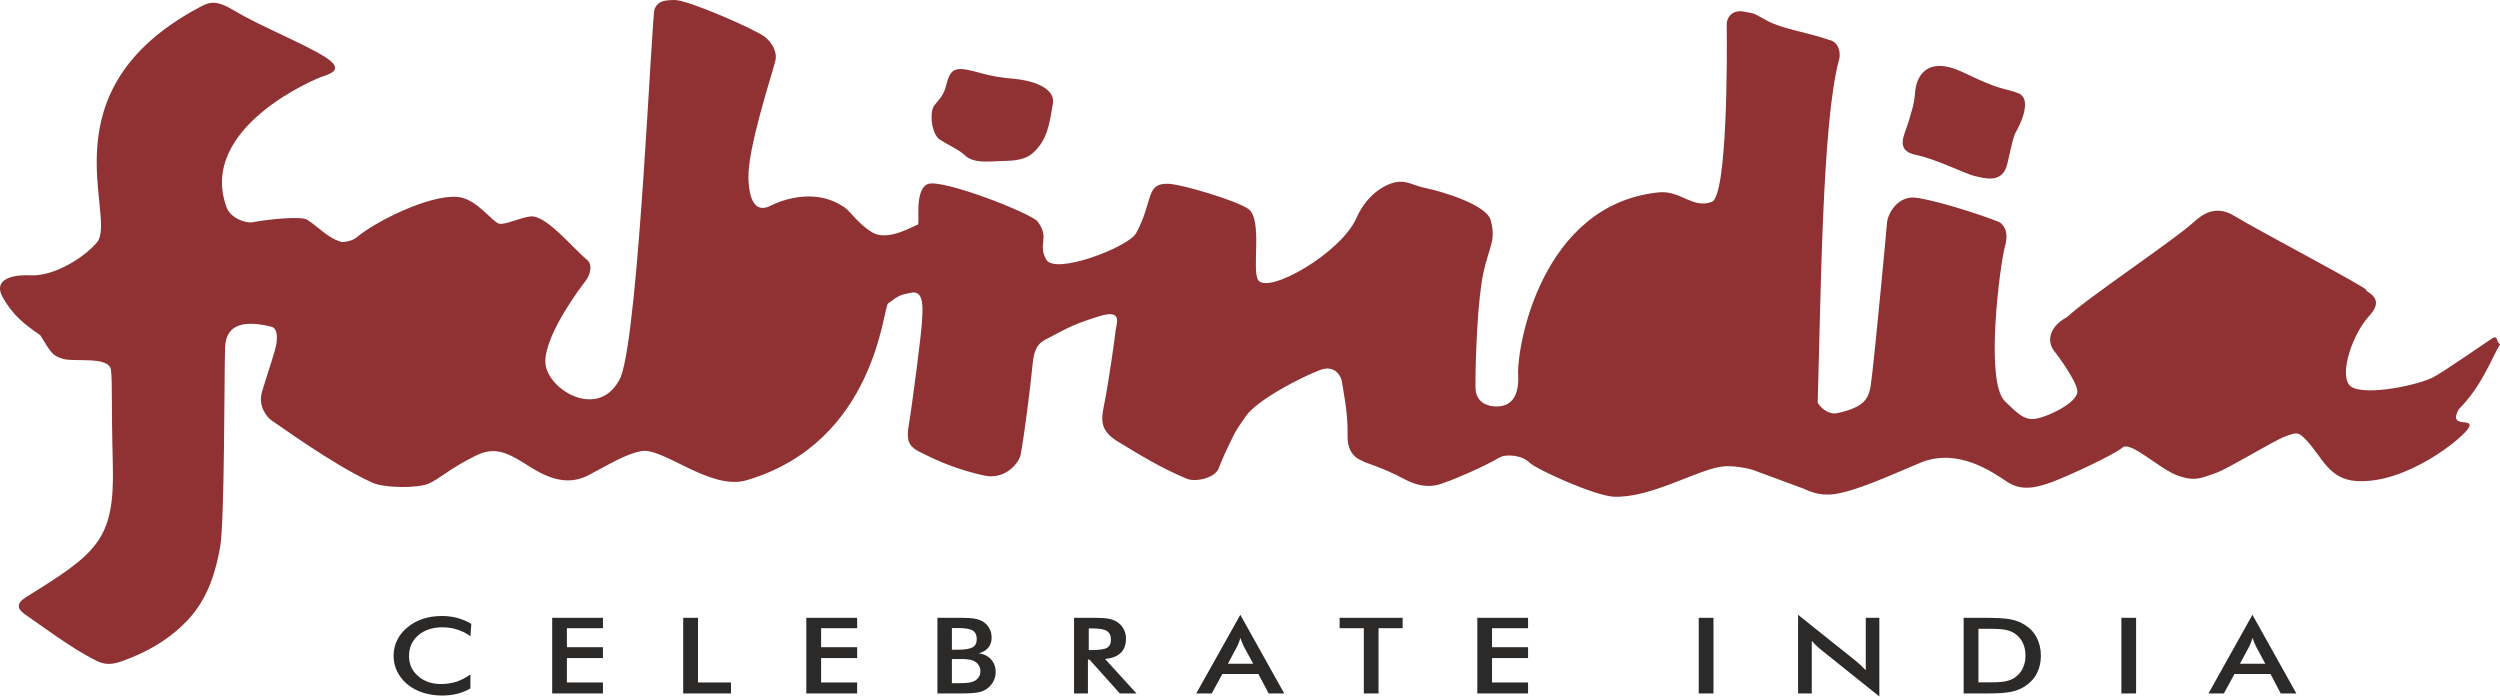
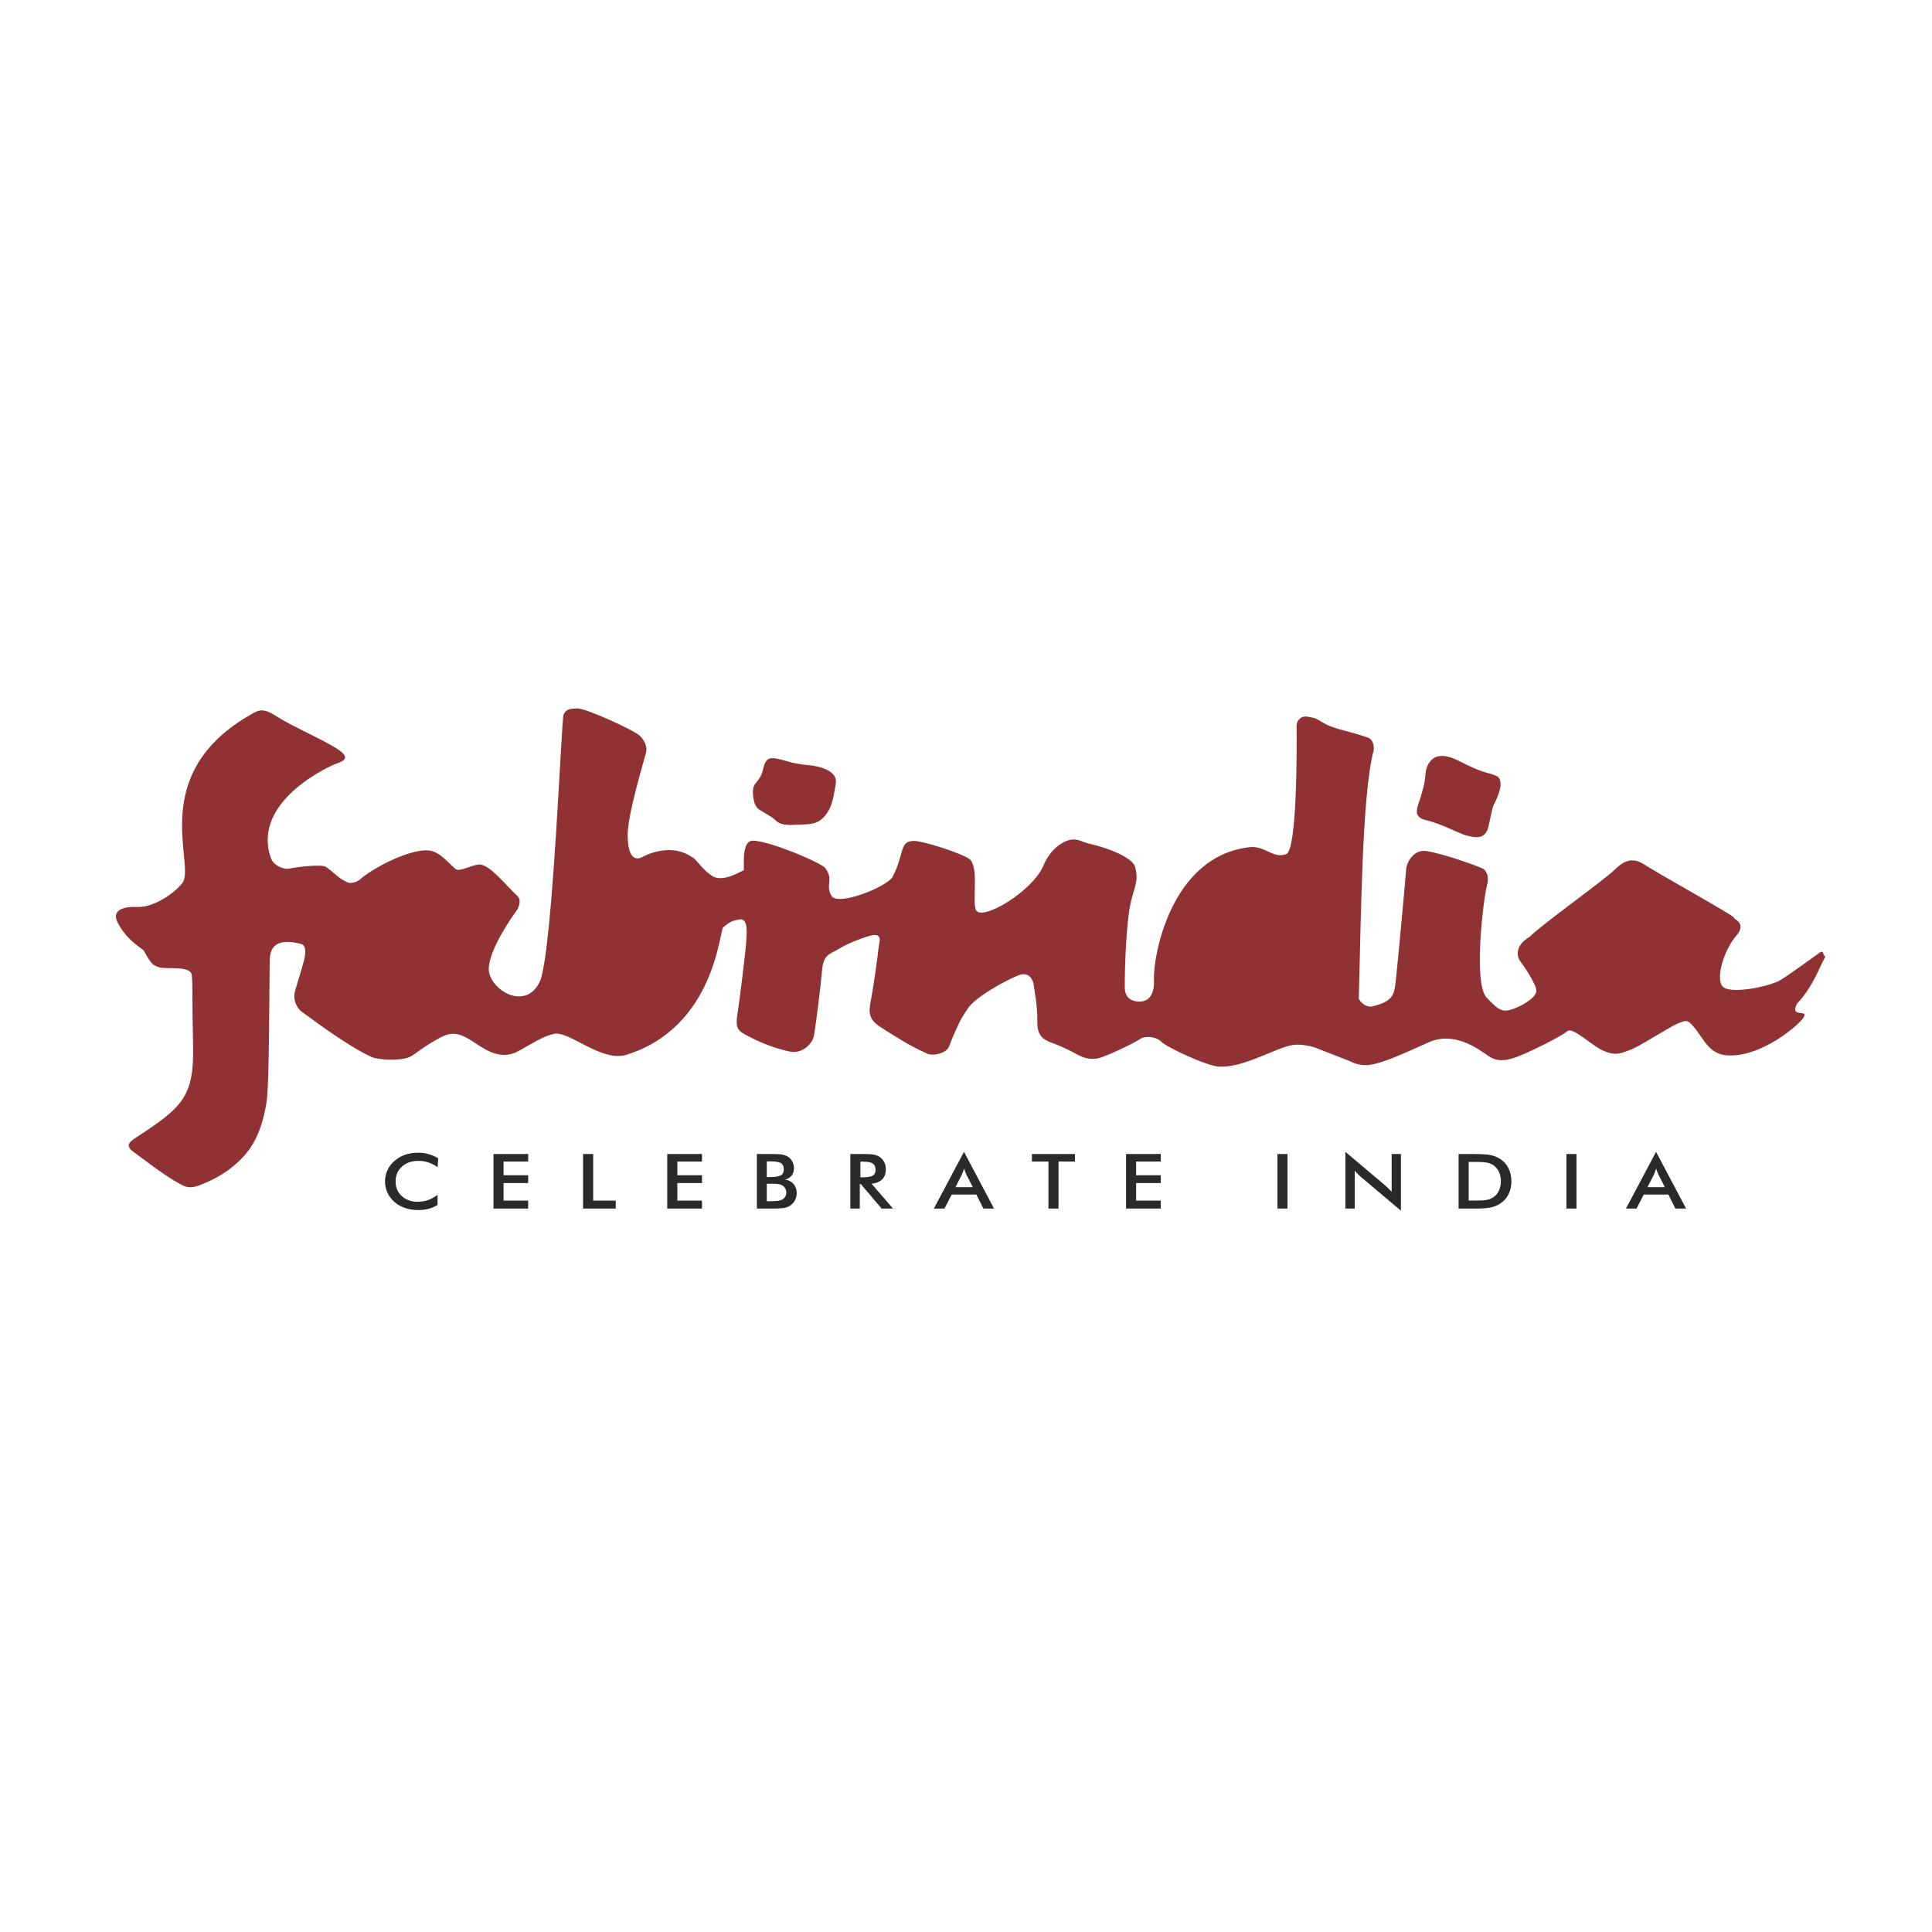
- <svg xmlns="http://www.w3.org/2000/svg" width="140" height="39" viewBox="0 0 140 39" fill="none">
-   <path fill-rule="evenodd" clip-rule="evenodd" d="M107.261 5.016C107.33 4.501 107.747 3.003 109.964 4.064C112.176 5.128 112.085 4.874 112.996 5.209C113.907 5.545 113.023 7.162 112.884 7.405C112.745 7.657 112.684 7.985 112.411 9.168C112.146 10.348 111.061 9.957 110.571 9.856C110.076 9.744 108.489 8.927 107.287 8.673C106.085 8.426 106.662 7.545 106.883 6.809C107.244 5.643 107.205 5.525 107.261 5.016ZM52.982 4.79C53.254 3.708 53.527 3.705 55.045 4.125C55.419 4.23 56.009 4.352 56.82 4.416C57.628 4.488 59.133 4.85 58.959 5.816C58.773 6.887 58.668 7.873 57.797 8.605C57.311 9.012 56.572 9.009 55.944 9.022C55.427 9.032 54.521 9.171 54.03 8.694C53.701 8.378 53.081 8.111 52.625 7.816C52.17 7.517 52.022 6.26 52.334 5.884C52.582 5.579 52.868 5.311 52.982 4.79ZM1.689 15.418C3.099 15.492 4.804 14.334 5.437 13.564C6.593 12.147 2.397 5.07 11.178 0.404C11.721 0.119 12.068 -0.044 13.148 0.61C14.489 1.424 16.906 2.393 18.129 3.145C19.139 3.761 18.809 4.054 18.076 4.278C17.739 4.376 11.039 7.151 12.693 11.622C12.905 12.198 13.756 12.547 14.237 12.432C14.714 12.327 16.81 12.073 17.196 12.3C17.86 12.727 18.384 13.36 19.153 13.557C19.153 13.557 19.674 13.547 19.981 13.286C20.97 12.439 24.038 10.88 25.639 11.029C26.698 11.124 27.592 12.469 27.965 12.53C28.334 12.588 29.109 12.191 29.709 12.12C30.567 12.021 32.064 13.879 32.88 14.557C33.253 14.873 32.984 15.506 32.758 15.777C32.536 16.058 30.593 18.628 30.537 20.19C30.476 21.759 33.605 23.691 34.777 21.081C35.795 18.227 36.486 0.898 36.659 0.495C36.862 0.041 37.215 0.014 37.77 0C38.521 -0.017 42.39 1.688 42.846 2.074C43.332 2.482 43.535 3.01 43.414 3.436C43.18 4.328 41.87 8.317 41.913 9.958C41.944 11.225 42.308 11.896 43.08 11.557C43.08 11.557 45.254 10.334 47.136 11.516C47.6 11.74 47.914 12.428 48.824 13.001C49.726 13.574 51.25 12.588 51.392 12.588C51.537 12.588 51.171 10.649 51.948 10.31C52.721 9.978 57.762 11.944 58.113 12.412C58.813 13.347 58.083 13.666 58.595 14.544C59.106 15.408 63.193 13.835 63.623 13.059C64.6 11.246 64.14 10.277 65.385 10.29C66.106 10.293 69.233 11.226 69.905 11.7C70.73 12.279 70.075 15.157 70.465 15.696C71.034 16.485 75.094 14.178 75.963 12.202C76.621 10.717 77.815 10.189 78.384 10.178C78.95 10.172 79.108 10.385 79.915 10.551C80.734 10.717 83.229 11.462 83.472 12.313C83.794 13.466 83.408 13.751 83.078 15.238C82.743 16.726 82.614 20.214 82.627 21.698C82.635 22.322 83.012 22.752 83.815 22.762C84.951 22.769 85.051 21.644 85.017 21.058C84.921 19.414 86.319 11.443 92.892 10.771C94.115 10.65 94.796 11.713 95.863 11.303C96.736 10.968 96.722 3.092 96.696 1.342C96.692 0.996 97.009 0.512 97.677 0.654C98.306 0.793 98.02 0.637 98.926 1.142C99.837 1.641 101.074 1.769 102.414 2.23C102.983 2.338 103.083 2.966 102.996 3.311C102.033 6.758 101.973 16.669 101.789 22.545C102.045 22.996 102.545 23.213 102.867 23.142C104.857 22.708 104.693 22.047 104.87 20.688C104.975 19.888 105.648 12.88 105.673 12.459C105.699 12.049 106.229 10.906 107.352 11.079C108.918 11.317 111.955 12.387 112.033 12.483C112.115 12.578 112.545 12.873 112.276 13.804C112.012 14.743 111.135 21.353 112.272 22.468C113.039 23.217 113.353 23.492 113.882 23.464C114.489 23.429 116.367 22.586 116.333 21.902C116.307 21.355 115.192 19.841 115.04 19.665C114.719 19.282 114.554 18.414 115.773 17.743C116.797 16.753 121.708 13.472 122.78 12.496C123.119 12.218 123.921 11.351 125.127 12.093C126.338 12.846 132.676 16.167 132.52 16.248C132.364 16.32 133.666 16.624 132.69 17.675C131.757 18.681 131.028 20.824 131.54 21.536C132.051 22.247 135.183 21.64 136.204 21.156C136.828 20.851 139.545 18.936 139.631 18.909C139.896 18.827 139.743 19.058 140 19.285C139.536 20.038 138.985 21.634 137.688 22.918C137.076 24.033 138.521 23.375 138.268 23.918C138.017 24.467 134.776 27.125 131.952 26.937C130.425 26.836 130.052 25.616 129.18 24.677C128.72 24.182 128.637 24.189 127.956 24.447C127.275 24.705 124.719 26.286 124.043 26.503C123.361 26.72 122.976 27.006 121.943 26.629C120.914 26.253 119.33 24.687 118.866 25.06C118.303 25.512 115.92 26.606 114.988 26.965C114.05 27.321 113.205 27.517 112.402 26.982C111.5 26.378 109.664 25.118 107.647 25.87C105.669 26.7 103.972 27.48 102.753 27.666C101.794 27.809 101.147 27.416 101.017 27.371L98.176 26.321C98.029 26.264 97.052 26.026 96.363 26.134C94.888 26.386 92.41 27.891 90.379 27.816C89.324 27.772 86.023 26.287 85.633 25.89C85.247 25.498 84.345 25.399 83.954 25.63C83.069 26.155 81.355 26.877 81.052 26.966C80.748 27.063 79.971 27.534 78.665 26.84C77.368 26.148 76.37 25.894 76.339 25.836C76.309 25.775 75.428 25.654 75.463 24.355C75.499 23.057 75.177 21.674 75.152 21.403C75.13 21.135 74.795 20.386 73.919 20.722C72.868 21.121 70.396 22.39 69.758 23.318C69.12 24.243 69.246 24.05 68.817 24.922C68.396 25.795 68.357 25.978 68.227 26.27C68.009 26.758 66.961 27.026 66.439 26.803C64.895 26.148 63.74 25.416 62.617 24.738C61.618 24.135 61.649 23.562 61.823 22.705C62.083 21.441 62.422 18.98 62.469 18.543C62.525 18.105 62.895 17.289 61.545 17.712C60.204 18.129 59.779 18.366 58.959 18.8C58.352 19.122 57.926 19.199 57.823 20.42C57.714 21.637 57.337 24.518 57.159 25.453C57.077 25.907 56.295 26.897 55.115 26.629C54.025 26.392 52.985 26.032 52.026 25.562C51.089 25.105 50.686 25.016 50.894 23.792C51.098 22.569 51.593 18.702 51.627 18.068C51.662 17.435 51.801 16.245 51.046 16.387C50.425 16.505 50.329 16.544 49.731 16.997C49.441 17.214 49.054 24.758 41.809 26.894C39.788 27.491 37.136 25.037 35.912 25.263C35.028 25.43 34.165 25.978 32.957 26.609C31.288 27.484 29.817 26.168 28.914 25.674C28.026 25.182 27.422 25.125 26.602 25.538C25.127 26.273 24.628 26.809 24.012 27.08C23.374 27.358 21.478 27.334 20.832 27.02C18.615 26.013 15.504 23.722 15.222 23.552C14.94 23.379 14.441 22.728 14.671 21.945C14.988 20.858 15.456 19.577 15.491 19.163C15.539 18.702 15.474 18.366 15.196 18.295C12.944 17.736 12.627 18.719 12.602 19.512C12.557 20.956 12.58 29.177 12.332 30.605C12.115 31.849 11.699 33.472 10.511 34.726C9.322 35.984 7.959 36.614 6.871 37.014C6.011 37.332 5.647 37.129 5.205 36.902C4.046 36.319 2.254 34.998 1.391 34.398C0.995 34.12 0.861 33.815 1.464 33.435C5.421 30.981 6.419 30.245 6.319 26.09C6.223 22.186 6.302 21.526 6.215 20.722C6.12 19.919 4.133 20.292 3.525 20.095C2.939 19.913 2.883 19.796 2.254 18.77C1.313 18.13 0.71 17.618 0.171 16.685C-0.501 15.513 0.974 15.377 1.689 15.418Z" fill="#903233" />
-   <path d="M26.346 35.628C26.131 35.468 25.879 35.342 25.604 35.255C25.344 35.171 25.065 35.128 24.783 35.129C24.228 35.129 23.777 35.275 23.426 35.574C23.078 35.872 22.905 36.259 22.905 36.733C22.905 37.187 23.07 37.563 23.413 37.861C23.752 38.159 24.18 38.305 24.697 38.305C24.993 38.305 25.286 38.262 25.561 38.176C25.83 38.085 26.09 37.949 26.342 37.77V38.553C26.121 38.681 25.877 38.782 25.616 38.851C25.339 38.917 25.051 38.951 24.761 38.95C24.392 38.951 24.025 38.897 23.682 38.79C23.352 38.682 23.055 38.522 22.81 38.319C22.563 38.111 22.37 37.869 22.241 37.604C22.106 37.322 22.038 37.023 22.041 36.722C22.041 36.41 22.108 36.123 22.241 35.848C22.372 35.574 22.567 35.336 22.823 35.129C23.064 34.924 23.358 34.762 23.686 34.655C24.016 34.546 24.371 34.496 24.749 34.496C25.049 34.496 25.334 34.53 25.604 34.604C25.877 34.675 26.137 34.784 26.393 34.933L26.346 35.628ZM30.922 38.834V34.597H33.766V35.181H31.747V36.244H33.764V36.852H31.747V38.217H33.764V38.833L30.922 38.834ZM38.259 38.834V34.597H39.088V38.217H40.936V38.833L38.259 38.834ZM45.153 38.834V34.597H48V35.181H45.982V36.244H48V36.852H45.982V38.217H48V38.833L45.153 38.834ZM53.306 36.384H53.618C54.018 36.384 54.291 36.343 54.46 36.251C54.621 36.163 54.698 36.011 54.698 35.797C54.698 35.567 54.625 35.407 54.476 35.312C54.325 35.217 54.043 35.17 53.618 35.17H53.307L53.306 36.384ZM53.306 38.261H53.588C53.883 38.261 54.099 38.248 54.239 38.231C54.362 38.217 54.48 38.182 54.585 38.129C54.685 38.07 54.765 37.993 54.819 37.905C54.876 37.806 54.904 37.698 54.903 37.59C54.907 37.468 54.871 37.346 54.798 37.238C54.734 37.139 54.634 37.057 54.512 37.001C54.427 36.965 54.334 36.942 54.239 36.932C54.107 36.913 53.973 36.904 53.839 36.906H53.306V38.261ZM52.495 38.834V34.597H53.779C54.148 34.597 54.416 34.615 54.59 34.645C54.767 34.679 54.912 34.733 55.037 34.804C55.193 34.903 55.319 35.031 55.401 35.184C55.492 35.346 55.531 35.516 55.531 35.705C55.531 35.929 55.47 36.119 55.345 36.269C55.219 36.422 55.026 36.535 54.803 36.587C54.944 36.602 55.078 36.641 55.199 36.7C55.319 36.759 55.422 36.837 55.501 36.93C55.67 37.112 55.757 37.35 55.757 37.631C55.757 37.804 55.722 37.967 55.648 38.119C55.58 38.266 55.476 38.401 55.34 38.516C55.2 38.633 55.021 38.718 54.824 38.763C54.616 38.81 54.273 38.834 53.788 38.834H52.495ZM60.971 36.404H61.124C61.557 36.404 61.852 36.361 61.991 36.278C62.139 36.19 62.213 36.041 62.213 35.824C62.213 35.59 62.136 35.428 61.979 35.333C61.827 35.234 61.54 35.191 61.124 35.191H60.971V36.404ZM60.924 36.936V38.834H60.147V34.597H61.297C61.636 34.597 61.9 34.615 62.087 34.649C62.273 34.686 62.43 34.747 62.564 34.834C62.72 34.937 62.842 35.069 62.928 35.231C63.015 35.39 63.054 35.57 63.054 35.764C63.054 36.102 62.963 36.367 62.764 36.56C62.564 36.753 62.273 36.865 61.887 36.905L63.645 38.834H62.712L61.011 36.936H60.924ZM68.76 37.17H70.179L69.654 36.201C69.62 36.131 69.59 36.061 69.563 35.99C69.531 35.909 69.493 35.821 69.463 35.723C69.416 35.885 69.356 36.044 69.281 36.2L68.76 37.17ZM71.046 38.834L70.469 37.743H68.452L67.858 38.834H66.989L69.458 34.428L71.918 38.834H71.046ZM77.198 35.181V38.833H76.374V35.181H75.019V34.597H78.548V35.181H77.198ZM82.73 38.833V34.597H85.572V35.181H83.554V36.244H85.572V36.852H83.554V38.217H85.572V38.833H82.73ZM95.129 38.833V34.597H95.955V38.834L95.129 38.833ZM100.692 38.833V34.428L103.933 37.017C104.019 37.092 104.106 37.17 104.201 37.254C104.288 37.336 104.383 37.431 104.483 37.532V34.597H105.243V39L101.95 36.363C101.863 36.288 101.772 36.217 101.695 36.133C101.611 36.054 101.532 35.971 101.46 35.885V38.834L100.692 38.833ZM110.792 38.21H111.486C111.873 38.21 112.158 38.19 112.345 38.146C112.536 38.105 112.706 38.031 112.845 37.933C113.039 37.794 113.182 37.627 113.278 37.421C113.382 37.194 113.432 36.954 113.426 36.713C113.426 36.441 113.378 36.204 113.278 36.001C113.19 35.805 113.041 35.629 112.845 35.489C112.698 35.386 112.52 35.312 112.328 35.275C112.133 35.232 111.812 35.211 111.386 35.211H110.792V38.21ZM109.964 38.834V34.597H111.079C111.803 34.597 112.315 34.624 112.61 34.686C112.91 34.747 113.17 34.852 113.387 34.99C113.687 35.177 113.908 35.417 114.059 35.712C114.211 36.007 114.289 36.343 114.289 36.719C114.289 37.095 114.211 37.428 114.059 37.716C113.918 37.997 113.686 38.246 113.387 38.438C113.165 38.581 112.906 38.685 112.627 38.742C112.345 38.803 111.903 38.834 111.304 38.834H109.964ZM118.797 38.834V34.597H119.621V38.834H118.797ZM125.435 37.17H126.857L126.337 36.201C126.302 36.132 126.27 36.061 126.242 35.99C126.207 35.909 126.176 35.821 126.142 35.723C126.116 35.814 126.086 35.902 126.055 35.98C126.025 36.061 125.991 36.133 125.96 36.201L125.435 37.17ZM127.721 38.834L127.148 37.743H125.131L124.537 38.834H123.674L126.137 34.428L128.597 38.834H127.721Z" fill="#2B2A29" />
+ <svg xmlns="http://www.w3.org/2000/svg" width="150" height="150" viewBox="0 0 150 150" fill="none">
+   <path fill-rule="evenodd" clip-rule="evenodd" d="M110.681 60.016C110.746 59.502 111.142 58.003 113.243 59.064C115.34 60.128 115.254 59.874 116.118 60.209C116.981 60.545 116.143 62.162 116.011 62.406C115.88 62.657 115.822 62.985 115.563 64.168C115.312 65.348 114.283 64.957 113.819 64.856C113.35 64.744 111.845 63.927 110.706 63.673C109.566 63.426 110.113 62.545 110.323 61.809C110.665 60.643 110.628 60.525 110.681 60.016ZM59.225 59.789C59.483 58.708 59.742 58.705 61.182 59.125C61.535 59.23 62.096 59.352 62.864 59.416C63.63 59.488 65.056 59.85 64.892 60.816C64.715 61.887 64.616 62.873 63.79 63.605C63.33 64.012 62.629 64.009 62.033 64.022C61.544 64.032 60.685 64.171 60.219 63.694C59.908 63.378 59.319 63.111 58.888 62.816C58.456 62.517 58.316 61.26 58.612 60.884C58.846 60.579 59.118 60.311 59.225 59.789ZM10.602 70.418C11.938 70.492 13.554 69.334 14.154 68.564C15.25 67.147 11.272 60.07 19.596 55.404C20.111 55.119 20.44 54.956 21.464 55.61C22.735 56.424 25.026 57.393 26.186 58.145C27.144 58.761 26.831 59.054 26.136 59.278C25.816 59.376 19.465 62.151 21.033 66.622C21.234 67.198 22.04 67.547 22.496 67.432C22.949 67.327 24.936 67.073 25.301 67.3C25.931 67.727 26.428 68.36 27.156 68.557C27.156 68.557 27.65 68.547 27.942 68.285C28.879 67.439 31.788 65.88 33.305 66.029C34.309 66.124 35.156 67.469 35.51 67.53C35.859 67.588 36.594 67.191 37.163 67.12C37.977 67.021 39.396 68.879 40.169 69.557C40.523 69.873 40.268 70.506 40.054 70.777C39.844 71.058 38.001 73.628 37.949 75.19C37.891 76.759 40.857 78.691 41.967 76.081C42.933 73.227 43.588 55.898 43.752 55.495C43.945 55.041 44.279 55.014 44.805 55C45.517 54.983 49.185 56.688 49.617 57.074C50.078 57.482 50.271 58.01 50.156 58.436C49.934 59.328 48.692 63.317 48.732 64.958C48.762 66.225 49.107 66.896 49.839 66.557C49.839 66.557 51.899 65.334 53.684 66.516C54.124 66.74 54.421 67.428 55.284 68.001C56.139 68.574 57.584 67.588 57.719 67.588C57.856 67.588 57.509 65.649 58.245 65.31C58.978 64.978 63.757 66.944 64.09 67.412C64.753 68.347 64.061 68.666 64.547 69.544C65.031 70.408 68.906 68.835 69.313 68.059C70.24 66.246 69.803 65.276 70.983 65.29C71.666 65.293 74.631 66.226 75.268 66.7C76.051 67.279 75.43 70.157 75.799 70.696C76.338 71.485 80.188 69.177 81.011 67.202C81.635 65.717 82.767 65.189 83.306 65.178C83.843 65.172 83.993 65.385 84.757 65.551C85.534 65.717 87.899 66.462 88.129 67.313C88.435 68.466 88.069 68.751 87.756 70.238C87.439 71.726 87.316 75.214 87.328 76.698C87.336 77.322 87.694 77.752 88.455 77.762C89.532 77.769 89.627 76.644 89.594 76.058C89.504 74.414 90.828 66.443 97.059 65.771C98.218 65.65 98.865 66.713 99.876 66.303C100.703 65.968 100.691 58.092 100.665 56.342C100.662 55.996 100.962 55.512 101.595 55.654C102.192 55.793 101.92 55.637 102.78 56.142C103.643 56.641 104.816 56.769 106.086 57.23C106.626 57.338 106.72 57.966 106.638 58.311C105.725 61.758 105.668 71.668 105.494 77.545C105.736 77.996 106.21 78.213 106.516 78.142C108.402 77.708 108.247 77.047 108.414 75.688C108.514 74.888 109.152 67.879 109.176 67.459C109.2 67.049 109.703 65.906 110.767 66.079C112.252 66.317 115.131 67.388 115.205 67.483C115.282 67.578 115.69 67.873 115.435 68.804C115.185 69.743 114.353 76.353 115.431 77.468C116.158 78.217 116.456 78.492 116.958 78.464C117.533 78.429 119.313 77.586 119.281 76.902C119.256 76.356 118.199 74.841 118.055 74.665C117.751 74.282 117.595 73.414 118.75 72.743C119.721 71.754 124.376 68.472 125.393 67.496C125.714 67.218 126.474 66.351 127.618 67.093C128.766 67.846 134.774 71.167 134.626 71.249C134.478 71.32 135.712 71.624 134.787 72.675C133.903 73.681 133.212 75.824 133.697 76.536C134.181 77.248 137.15 76.64 138.118 76.156C138.71 75.85 141.285 73.936 141.367 73.909C141.618 73.827 141.473 74.058 141.717 74.285C141.277 75.038 140.755 76.634 139.525 77.918C138.945 79.033 140.315 78.375 140.075 78.918C139.837 79.467 136.765 82.124 134.087 81.937C132.64 81.836 132.286 80.616 131.46 79.677C131.024 79.182 130.945 79.189 130.299 79.447C129.654 79.705 127.231 81.286 126.59 81.503C125.943 81.72 125.578 82.006 124.599 81.629C123.624 81.253 122.122 79.687 121.682 80.06C121.149 80.511 118.889 81.606 118.006 81.965C117.117 82.321 116.316 82.517 115.554 81.982C114.699 81.378 112.959 80.118 111.047 80.87C109.172 81.7 107.563 82.48 106.407 82.666C105.498 82.809 104.885 82.416 104.762 82.371L102.069 81.321C101.929 81.264 101.003 81.026 100.35 81.135C98.951 81.386 96.602 82.891 94.677 82.816C93.677 82.772 90.548 81.287 90.178 80.89C89.812 80.498 88.957 80.399 88.587 80.629C87.747 81.155 86.123 81.877 85.835 81.966C85.547 82.063 84.811 82.534 83.573 81.84C82.343 81.148 81.397 80.894 81.368 80.836C81.34 80.775 80.504 80.654 80.537 79.355C80.571 78.057 80.266 76.674 80.242 76.403C80.221 76.135 79.904 75.386 79.074 75.722C78.078 76.121 75.734 77.39 75.129 78.318C74.524 79.243 74.644 79.05 74.237 79.921C73.838 80.795 73.801 80.978 73.677 81.27C73.471 81.758 72.477 82.026 71.982 81.803C70.519 81.148 69.424 80.416 68.359 79.738C67.413 79.135 67.442 78.562 67.606 77.705C67.853 76.441 68.175 73.98 68.219 73.543C68.272 73.105 68.623 72.289 67.343 72.712C66.072 73.129 65.669 73.367 64.892 73.8C64.316 74.122 63.913 74.199 63.815 75.42C63.712 76.637 63.354 79.518 63.185 80.453C63.108 80.907 62.366 81.897 61.248 81.629C60.215 81.392 59.228 81.032 58.32 80.562C57.431 80.105 57.049 80.016 57.246 78.792C57.44 77.569 57.909 73.702 57.941 73.068C57.975 72.435 58.106 71.245 57.39 71.387C56.802 71.505 56.711 71.543 56.144 71.997C55.869 72.214 55.502 79.758 48.634 81.894C46.718 82.491 44.204 80.037 43.044 80.263C42.205 80.43 41.387 80.978 40.243 81.609C38.66 82.484 37.266 81.168 36.41 80.674C35.568 80.182 34.995 80.125 34.218 80.538C32.82 81.273 32.347 81.809 31.763 82.08C31.158 82.358 29.361 82.335 28.748 82.019C26.647 81.013 23.698 78.722 23.43 78.552C23.163 78.379 22.69 77.728 22.908 76.945C23.208 75.858 23.652 74.577 23.685 74.163C23.73 73.702 23.669 73.367 23.406 73.295C21.27 72.736 20.971 73.719 20.946 74.512C20.904 75.956 20.925 84.177 20.691 85.605C20.485 86.849 20.09 88.472 18.964 89.726C17.837 90.984 16.545 91.614 15.513 92.014C14.698 92.332 14.353 92.129 13.934 91.902C12.836 91.319 11.136 89.998 10.318 89.398C9.943 89.12 9.816 88.815 10.388 88.435C14.139 85.981 15.085 85.245 14.99 81.09C14.899 77.186 14.974 76.526 14.892 75.722C14.802 74.919 12.918 75.292 12.342 75.095C11.786 74.913 11.733 74.796 11.136 73.77C10.245 73.13 9.673 72.618 9.162 71.685C8.525 70.513 9.923 70.377 10.602 70.418Z" fill="#903233" />
+   <path d="M33.976 90.628C33.772 90.468 33.533 90.342 33.272 90.255C33.026 90.171 32.761 90.128 32.494 90.129C31.968 90.129 31.54 90.275 31.208 90.573C30.878 90.872 30.714 91.259 30.714 91.733C30.714 92.186 30.87 92.563 31.195 92.861C31.516 93.159 31.923 93.305 32.412 93.305C32.693 93.305 32.971 93.262 33.231 93.177C33.486 93.085 33.733 92.949 33.971 92.769V93.553C33.763 93.681 33.531 93.781 33.284 93.851C33.021 93.917 32.748 93.951 32.473 93.95C32.123 93.951 31.775 93.897 31.45 93.79C31.137 93.682 30.856 93.522 30.623 93.319C30.389 93.111 30.206 92.869 30.084 92.604C29.956 92.322 29.892 92.023 29.895 91.722C29.895 91.41 29.958 91.123 30.084 90.848C30.208 90.573 30.393 90.336 30.636 90.129C30.864 89.924 31.143 89.762 31.454 89.655C31.767 89.546 32.104 89.496 32.462 89.496C32.746 89.496 33.017 89.53 33.272 89.604C33.531 89.675 33.778 89.784 34.02 89.933L33.976 90.628ZM38.314 93.834V89.597H41.009V90.18H39.096V91.244H41.008V91.852H39.096V93.217H41.008V93.833L38.314 93.834ZM45.269 93.834V89.597H46.054V93.217H47.807V93.833L45.269 93.834ZM51.804 93.834V89.597H54.503V90.18H52.59V91.244H54.503V91.852H52.59V93.217H54.503V93.833L51.804 93.834ZM59.533 91.384H59.828C60.208 91.384 60.467 91.343 60.627 91.251C60.779 91.163 60.853 91.011 60.853 90.797C60.853 90.567 60.783 90.407 60.642 90.312C60.499 90.217 60.232 90.17 59.828 90.17H59.534L59.533 91.384ZM59.533 93.261H59.8C60.08 93.261 60.284 93.248 60.417 93.231C60.534 93.217 60.646 93.182 60.746 93.129C60.84 93.07 60.916 92.993 60.968 92.905C61.022 92.806 61.048 92.698 61.047 92.59C61.051 92.468 61.017 92.346 60.948 92.238C60.886 92.139 60.792 92.057 60.676 92.001C60.595 91.965 60.508 91.942 60.417 91.932C60.292 91.913 60.165 91.904 60.038 91.906H59.533V93.261ZM58.764 93.834V89.597H59.981C60.331 89.597 60.586 89.615 60.75 89.645C60.918 89.679 61.055 89.733 61.174 89.804C61.322 89.903 61.442 90.031 61.52 90.184C61.606 90.346 61.643 90.516 61.643 90.705C61.643 90.929 61.585 91.119 61.466 91.269C61.346 91.422 61.164 91.535 60.952 91.587C61.085 91.603 61.213 91.641 61.328 91.7C61.442 91.759 61.539 91.837 61.614 91.93C61.774 92.112 61.856 92.35 61.856 92.631C61.856 92.804 61.824 92.966 61.753 93.119C61.689 93.266 61.59 93.401 61.462 93.516C61.328 93.633 61.159 93.718 60.972 93.763C60.775 93.81 60.45 93.834 59.99 93.834H58.764ZM66.8 91.404H66.944C67.355 91.404 67.635 91.361 67.766 91.278C67.906 91.19 67.977 91.041 67.977 90.824C67.977 90.59 67.903 90.428 67.755 90.333C67.611 90.234 67.339 90.191 66.944 90.191H66.8V91.404ZM66.754 91.936V93.834H66.019V89.597H67.108C67.429 89.597 67.68 89.615 67.857 89.649C68.034 89.686 68.182 89.747 68.31 89.834C68.457 89.937 68.573 90.069 68.655 90.231C68.737 90.39 68.774 90.57 68.774 90.763C68.774 91.102 68.688 91.367 68.499 91.56C68.31 91.753 68.034 91.865 67.667 91.905L69.334 93.834H68.45L66.838 91.936H66.754ZM74.183 92.17H75.528L75.03 91.201C74.998 91.131 74.969 91.061 74.944 90.99C74.914 90.909 74.878 90.821 74.849 90.723C74.805 90.885 74.748 91.044 74.677 91.2L74.183 92.17ZM76.351 93.834L75.803 92.743H73.891L73.328 93.834H72.504L74.845 89.428L77.177 93.834H76.351ZM82.183 90.18V93.833H81.401V90.18H80.117V89.597H83.462V90.18H82.183ZM87.426 93.833V89.597H90.12V90.18H88.207V91.244H90.12V91.852H88.207V93.217H90.12V93.833H87.426ZM99.181 93.833V89.597H99.963V93.834L99.181 93.833ZM104.454 93.833V89.428L107.526 92.017C107.608 92.092 107.69 92.17 107.78 92.254C107.863 92.336 107.953 92.431 108.048 92.532V89.597H108.768V94L105.646 91.363C105.564 91.288 105.478 91.217 105.405 91.133C105.325 91.054 105.25 90.971 105.182 90.885V93.834L104.454 93.833ZM114.028 93.21H114.686C115.053 93.21 115.323 93.19 115.501 93.146C115.682 93.105 115.843 93.031 115.975 92.933C116.159 92.794 116.294 92.627 116.385 92.421C116.484 92.194 116.531 91.954 116.525 91.713C116.525 91.441 116.48 91.204 116.385 91.001C116.302 90.805 116.16 90.629 115.975 90.489C115.835 90.386 115.667 90.312 115.485 90.275C115.3 90.232 114.995 90.211 114.592 90.211H114.028V93.21ZM113.244 93.834V89.597H114.301C114.987 89.597 115.472 89.624 115.752 89.686C116.036 89.747 116.283 89.852 116.488 89.99C116.773 90.177 116.982 90.417 117.125 90.712C117.27 91.007 117.344 91.343 117.344 91.719C117.344 92.095 117.27 92.428 117.125 92.716C116.992 92.997 116.772 93.246 116.488 93.438C116.278 93.581 116.032 93.685 115.768 93.742C115.501 93.803 115.082 93.834 114.514 93.834H113.244ZM121.617 93.834V89.597H122.398V93.834H121.617ZM127.91 92.17H129.258L128.765 91.201C128.732 91.132 128.701 91.061 128.675 90.99C128.642 90.909 128.612 90.821 128.58 90.723C128.555 90.814 128.527 90.902 128.497 90.98C128.469 91.061 128.437 91.133 128.407 91.201L127.91 92.17ZM130.077 93.834L129.534 92.743H127.621L127.058 93.834H126.24L128.575 89.428L130.907 93.834H130.077Z" fill="#2B2A29" />
</svg>
